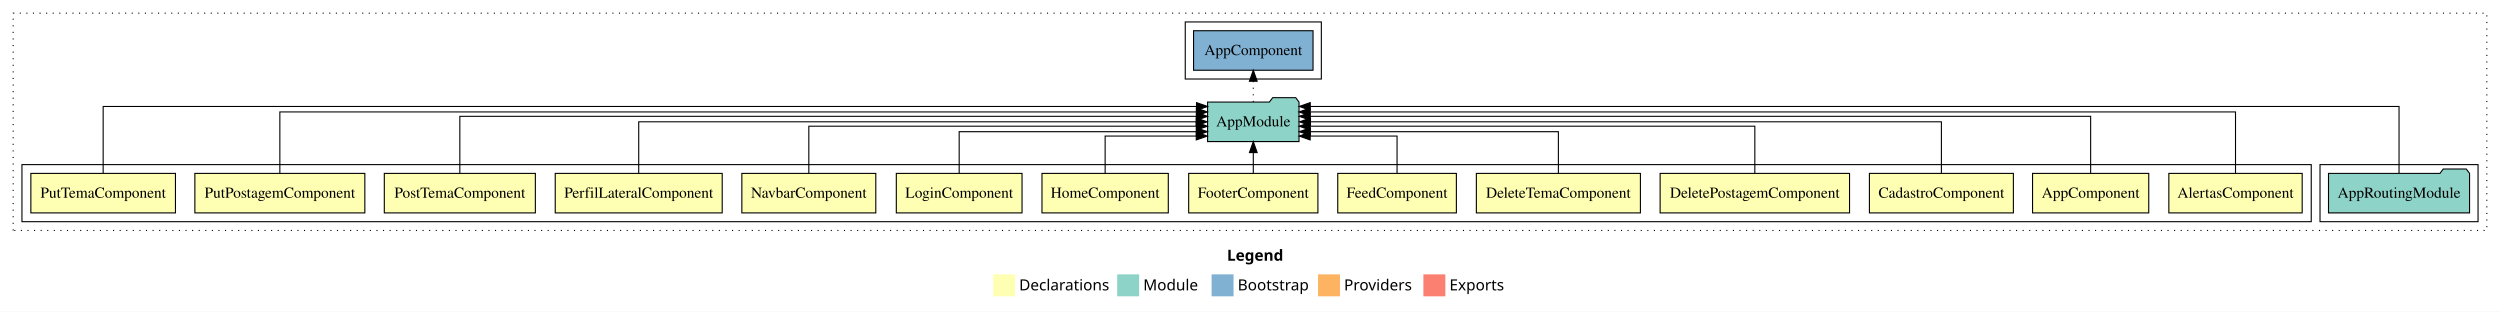
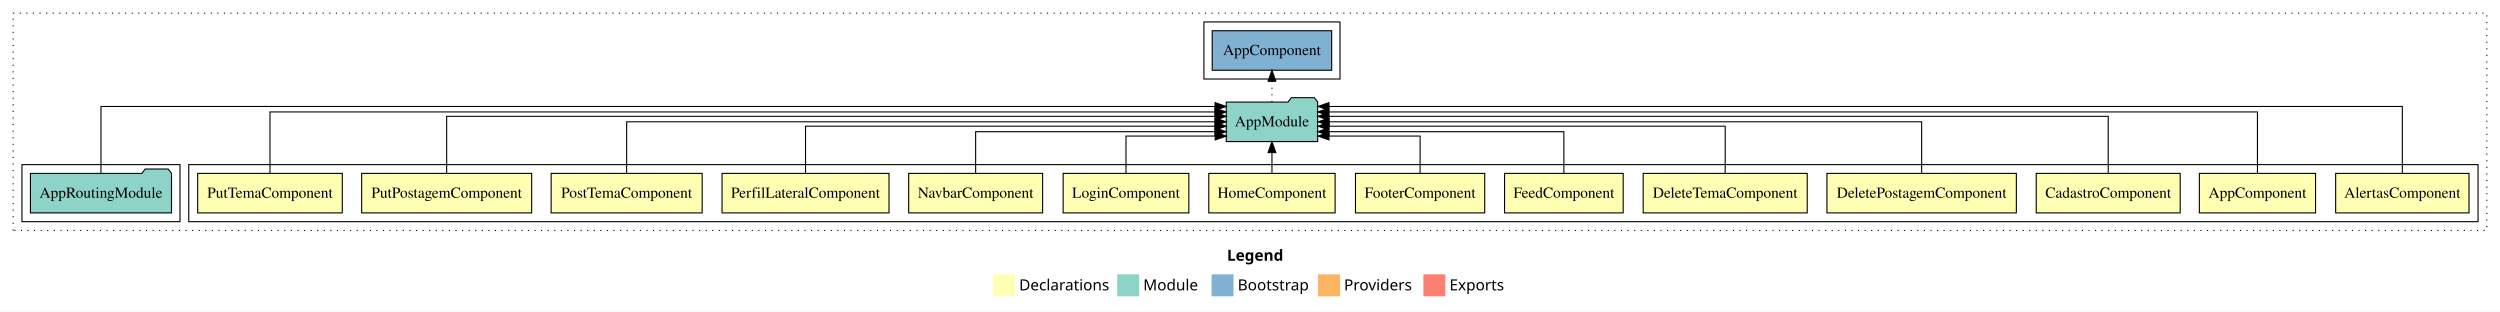
<svg xmlns="http://www.w3.org/2000/svg" width="2278pt" height="284pt" viewBox="0.00 0.00 2278.00 284.00">
  <g id="graph0" class="graph" transform="scale(1 1) rotate(0) translate(4 280)">
    <polygon fill="white" stroke="transparent" points="-4,4 -4,-280 2274,-280 2274,4 -4,4" />
    <text text-anchor="start" x="1114.01" y="-42.4" font-family="sans-serif" font-weight="bold" font-size="14.00">Legend</text>
    <polygon fill="#ffffb3" stroke="transparent" points="901,-10 901,-30 921,-30 921,-10 901,-10" />
    <text text-anchor="start" x="924.63" y="-15.4" font-family="sans-serif" font-size="14.00">  Declarations</text>
    <polygon fill="#8dd3c7" stroke="transparent" points="1014,-10 1014,-30 1034,-30 1034,-10 1014,-10" />
    <text text-anchor="start" x="1037.73" y="-15.4" font-family="sans-serif" font-size="14.00">  Module</text>
    <polygon fill="#80b1d3" stroke="transparent" points="1100,-10 1100,-30 1120,-30 1120,-10 1100,-10" />
    <text text-anchor="start" x="1123.78" y="-15.4" font-family="sans-serif" font-size="14.00">  Bootstrap</text>
    <polygon fill="#fdb462" stroke="transparent" points="1197,-10 1197,-30 1217,-30 1217,-10 1197,-10" />
    <text text-anchor="start" x="1220.67" y="-15.4" font-family="sans-serif" font-size="14.00">  Providers</text>
    <polygon fill="#fb8072" stroke="transparent" points="1293,-10 1293,-30 1313,-30 1313,-10 1293,-10" />
    <text text-anchor="start" x="1316.73" y="-15.4" font-family="sans-serif" font-size="14.00">  Exports</text>
    <g id="clust1" class="cluster">
      <polygon fill="none" stroke="black" stroke-dasharray="1,5" points="8,-70 8,-268 2262,-268 2262,-70 8,-70" />
    </g>
-     <g id="clust17" class="cluster">
-       <polygon fill="none" stroke="black" points="2110,-78 2110,-130 2254,-130 2254,-78 2110,-78" />
-     </g>
    <g id="clust19" class="cluster">
-       <polygon fill="none" stroke="black" points="1076,-208 1076,-260 1200,-260 1200,-208 1076,-208" />
+       <polygon fill="none" stroke="black" points="1093,-208 1093,-260 1217,-260 1217,-208 1093,-208" />
    </g>
    <g id="clust2" class="cluster">
-       <polygon fill="none" stroke="black" points="16,-78 16,-130 2102,-130 2102,-78 16,-78" />
+       <polygon fill="none" stroke="black" points="168,-78 168,-130 2254,-130 2254,-78 168,-78" />
+     </g>
+     <g id="clust17" class="cluster">
+       <polygon fill="none" stroke="black" points="16,-78 16,-130 160,-130 160,-78 16,-78" />
    </g>
    <g id="node1" class="node">
-       <polygon fill="#ffffb3" stroke="black" points="2093.75,-122 1972.25,-122 1972.25,-86 2093.75,-86 2093.75,-122" />
-       <text text-anchor="middle" x="2033" y="-99.8" font-family="Times,serif" font-size="14.00">AlertasComponent</text>
+       <polygon fill="#ffffb3" stroke="black" points="2245.75,-122 2124.25,-122 2124.25,-86 2245.75,-86 2245.75,-122" />
+       <text text-anchor="middle" x="2185" y="-99.8" font-family="Times,serif" font-size="14.00">AlertasComponent</text>
    </g>
    <g id="node15" class="node">
-       <polygon fill="#8dd3c7" stroke="black" points="1179.66,-187 1176.66,-191 1155.66,-191 1152.66,-187 1096.34,-187 1096.34,-151 1179.66,-151 1179.66,-187" />
-       <text text-anchor="middle" x="1138" y="-164.8" font-family="Times,serif" font-size="14.00">AppModule</text>
+       <polygon fill="#8dd3c7" stroke="black" points="1196.66,-187 1193.66,-191 1172.66,-191 1169.66,-187 1113.34,-187 1113.34,-151 1196.66,-151 1196.66,-187" />
+       <text text-anchor="middle" x="1155" y="-164.8" font-family="Times,serif" font-size="14.00">AppModule</text>
    </g>
    <g id="edge1" class="edge">
-       <path fill="none" stroke="black" d="M2033,-122.29C2033,-144.21 2033,-178 2033,-178 2033,-178 1189.67,-178 1189.67,-178" />
-       <polygon fill="black" stroke="black" points="1189.67,-174.5 1179.67,-178 1189.67,-181.5 1189.67,-174.5" />
+       <path fill="none" stroke="black" d="M2185,-122.32C2185,-145.66 2185,-183 2185,-183 2185,-183 1206.97,-183 1206.97,-183" />
+       <polygon fill="black" stroke="black" points="1206.97,-179.5 1196.97,-183 1206.97,-186.5 1206.97,-179.5" />
    </g>
    <g id="node2" class="node">
-       <polygon fill="#ffffb3" stroke="black" points="1953.94,-122 1848.06,-122 1848.06,-86 1953.94,-86 1953.94,-122" />
-       <text text-anchor="middle" x="1901" y="-99.8" font-family="Times,serif" font-size="14.00">AppComponent</text>
+       <polygon fill="#ffffb3" stroke="black" points="2105.94,-122 2000.06,-122 2000.06,-86 2105.94,-86 2105.94,-122" />
+       <text text-anchor="middle" x="2053" y="-99.8" font-family="Times,serif" font-size="14.00">AppComponent</text>
    </g>
    <g id="edge2" class="edge">
-       <path fill="none" stroke="black" d="M1901,-122.03C1901,-142.77 1901,-174 1901,-174 1901,-174 1189.84,-174 1189.84,-174" />
-       <polygon fill="black" stroke="black" points="1189.84,-170.5 1179.84,-174 1189.84,-177.5 1189.84,-170.5" />
+       <path fill="none" stroke="black" d="M2053,-122.29C2053,-144.21 2053,-178 2053,-178 2053,-178 1206.81,-178 1206.81,-178" />
+       <polygon fill="black" stroke="black" points="1206.81,-174.5 1196.81,-178 1206.81,-181.5 1206.81,-174.5" />
    </g>
    <g id="node3" class="node">
-       <polygon fill="#ffffb3" stroke="black" points="1830.59,-122 1699.41,-122 1699.41,-86 1830.59,-86 1830.59,-122" />
-       <text text-anchor="middle" x="1765" y="-99.8" font-family="Times,serif" font-size="14.00">CadastroComponent</text>
+       <polygon fill="#ffffb3" stroke="black" points="1982.59,-122 1851.41,-122 1851.41,-86 1982.59,-86 1982.59,-122" />
+       <text text-anchor="middle" x="1917" y="-99.8" font-family="Times,serif" font-size="14.00">CadastroComponent</text>
    </g>
    <g id="edge3" class="edge">
-       <path fill="none" stroke="black" d="M1765,-122.11C1765,-141.34 1765,-169 1765,-169 1765,-169 1190.11,-169 1190.11,-169" />
-       <polygon fill="black" stroke="black" points="1190.11,-165.5 1180.11,-169 1190.11,-172.5 1190.11,-165.5" />
+       <path fill="none" stroke="black" d="M1917,-122.03C1917,-142.77 1917,-174 1917,-174 1917,-174 1206.78,-174 1206.78,-174" />
+       <polygon fill="black" stroke="black" points="1206.78,-170.5 1196.78,-174 1206.78,-177.5 1206.78,-170.5" />
    </g>
    <g id="node4" class="node">
-       <polygon fill="#ffffb3" stroke="black" points="1681.3,-122 1508.7,-122 1508.7,-86 1681.3,-86 1681.3,-122" />
-       <text text-anchor="middle" x="1595" y="-99.8" font-family="Times,serif" font-size="14.00">DeletePostagemComponent</text>
+       <polygon fill="#ffffb3" stroke="black" points="1833.3,-122 1660.7,-122 1660.7,-86 1833.3,-86 1833.3,-122" />
+       <text text-anchor="middle" x="1747" y="-99.8" font-family="Times,serif" font-size="14.00">DeletePostagemComponent</text>
    </g>
    <g id="edge4" class="edge">
-       <path fill="none" stroke="black" d="M1595,-122.3C1595,-140.27 1595,-165 1595,-165 1595,-165 1189.77,-165 1189.77,-165" />
-       <polygon fill="black" stroke="black" points="1189.77,-161.5 1179.77,-165 1189.77,-168.5 1189.77,-161.5" />
+       <path fill="none" stroke="black" d="M1747,-122.11C1747,-141.34 1747,-169 1747,-169 1747,-169 1207.1,-169 1207.1,-169" />
+       <polygon fill="black" stroke="black" points="1207.1,-165.5 1197.1,-169 1207.1,-172.5 1207.1,-165.5" />
    </g>
    <g id="node5" class="node">
-       <polygon fill="#ffffb3" stroke="black" points="1490.74,-122 1341.26,-122 1341.26,-86 1490.74,-86 1490.74,-122" />
-       <text text-anchor="middle" x="1416" y="-99.8" font-family="Times,serif" font-size="14.00">DeleteTemaComponent</text>
+       <polygon fill="#ffffb3" stroke="black" points="1642.74,-122 1493.26,-122 1493.26,-86 1642.74,-86 1642.74,-122" />
+       <text text-anchor="middle" x="1568" y="-99.8" font-family="Times,serif" font-size="14.00">DeleteTemaComponent</text>
    </g>
    <g id="edge5" class="edge">
-       <path fill="none" stroke="black" d="M1416,-122.03C1416,-138.4 1416,-160 1416,-160 1416,-160 1189.92,-160 1189.92,-160" />
-       <polygon fill="black" stroke="black" points="1189.92,-156.5 1179.92,-160 1189.92,-163.5 1189.92,-156.5" />
+       <path fill="none" stroke="black" d="M1568,-122.3C1568,-140.27 1568,-165 1568,-165 1568,-165 1206.87,-165 1206.87,-165" />
+       <polygon fill="black" stroke="black" points="1206.87,-161.5 1196.87,-165 1206.87,-168.5 1206.87,-161.5" />
    </g>
    <g id="node6" class="node">
-       <polygon fill="#ffffb3" stroke="black" points="1323.05,-122 1214.95,-122 1214.95,-86 1323.05,-86 1323.05,-122" />
-       <text text-anchor="middle" x="1269" y="-99.8" font-family="Times,serif" font-size="14.00">FeedComponent</text>
+       <polygon fill="#ffffb3" stroke="black" points="1475.05,-122 1366.95,-122 1366.95,-86 1475.05,-86 1475.05,-122" />
+       <text text-anchor="middle" x="1421" y="-99.8" font-family="Times,serif" font-size="14.00">FeedComponent</text>
    </g>
    <g id="edge6" class="edge">
-       <path fill="none" stroke="black" d="M1269,-122.19C1269,-137.18 1269,-156 1269,-156 1269,-156 1189.81,-156 1189.81,-156" />
-       <polygon fill="black" stroke="black" points="1189.81,-152.5 1179.81,-156 1189.81,-159.5 1189.81,-152.5" />
+       <path fill="none" stroke="black" d="M1421,-122.03C1421,-138.4 1421,-160 1421,-160 1421,-160 1206.86,-160 1206.86,-160" />
+       <polygon fill="black" stroke="black" points="1206.86,-156.5 1196.86,-160 1206.86,-163.5 1206.86,-156.5" />
    </g>
    <g id="node7" class="node">
-       <polygon fill="#ffffb3" stroke="black" points="1196.88,-122 1079.12,-122 1079.12,-86 1196.88,-86 1196.88,-122" />
-       <text text-anchor="middle" x="1138" y="-99.8" font-family="Times,serif" font-size="14.00">FooterComponent</text>
+       <polygon fill="#ffffb3" stroke="black" points="1348.88,-122 1231.12,-122 1231.12,-86 1348.88,-86 1348.88,-122" />
+       <text text-anchor="middle" x="1290" y="-99.8" font-family="Times,serif" font-size="14.00">FooterComponent</text>
    </g>
    <g id="edge7" class="edge">
-       <path fill="none" stroke="black" d="M1138,-122.11C1138,-122.11 1138,-140.99 1138,-140.99" />
-       <polygon fill="black" stroke="black" points="1134.5,-140.99 1138,-150.99 1141.5,-140.99 1134.5,-140.99" />
+       <path fill="none" stroke="black" d="M1290,-122.19C1290,-137.18 1290,-156 1290,-156 1290,-156 1206.97,-156 1206.97,-156" />
+       <polygon fill="black" stroke="black" points="1206.97,-152.5 1196.97,-156 1206.97,-159.5 1206.97,-152.5" />
    </g>
    <g id="node8" class="node">
-       <polygon fill="#ffffb3" stroke="black" points="1060.55,-122 945.45,-122 945.45,-86 1060.55,-86 1060.55,-122" />
-       <text text-anchor="middle" x="1003" y="-99.8" font-family="Times,serif" font-size="14.00">HomeComponent</text>
+       <polygon fill="#ffffb3" stroke="black" points="1212.55,-122 1097.45,-122 1097.45,-86 1212.55,-86 1212.55,-122" />
+       <text text-anchor="middle" x="1155" y="-99.8" font-family="Times,serif" font-size="14.00">HomeComponent</text>
    </g>
    <g id="edge8" class="edge">
-       <path fill="none" stroke="black" d="M1003,-122.19C1003,-137.18 1003,-156 1003,-156 1003,-156 1086.03,-156 1086.03,-156" />
-       <polygon fill="black" stroke="black" points="1086.03,-159.5 1096.03,-156 1086.03,-152.5 1086.03,-159.5" />
+       <path fill="none" stroke="black" d="M1155,-122.11C1155,-122.11 1155,-140.99 1155,-140.99" />
+       <polygon fill="black" stroke="black" points="1151.5,-140.99 1155,-150.99 1158.5,-140.99 1151.5,-140.99" />
    </g>
    <g id="node9" class="node">
-       <polygon fill="#ffffb3" stroke="black" points="927.28,-122 812.72,-122 812.72,-86 927.28,-86 927.28,-122" />
-       <text text-anchor="middle" x="870" y="-99.8" font-family="Times,serif" font-size="14.00">LoginComponent</text>
+       <polygon fill="#ffffb3" stroke="black" points="1079.28,-122 964.72,-122 964.72,-86 1079.28,-86 1079.28,-122" />
+       <text text-anchor="middle" x="1022" y="-99.8" font-family="Times,serif" font-size="14.00">LoginComponent</text>
    </g>
    <g id="edge9" class="edge">
-       <path fill="none" stroke="black" d="M870,-122.03C870,-138.4 870,-160 870,-160 870,-160 1086.12,-160 1086.12,-160" />
-       <polygon fill="black" stroke="black" points="1086.13,-163.5 1096.12,-160 1086.12,-156.5 1086.13,-163.5" />
+       <path fill="none" stroke="black" d="M1022,-122.19C1022,-137.18 1022,-156 1022,-156 1022,-156 1103.28,-156 1103.28,-156" />
+       <polygon fill="black" stroke="black" points="1103.28,-159.5 1113.28,-156 1103.28,-152.5 1103.28,-159.5" />
    </g>
    <g id="node10" class="node">
-       <polygon fill="#ffffb3" stroke="black" points="794.03,-122 671.97,-122 671.97,-86 794.03,-86 794.03,-122" />
-       <text text-anchor="middle" x="733" y="-99.8" font-family="Times,serif" font-size="14.00">NavbarComponent</text>
+       <polygon fill="#ffffb3" stroke="black" points="946.03,-122 823.97,-122 823.97,-86 946.03,-86 946.03,-122" />
+       <text text-anchor="middle" x="885" y="-99.8" font-family="Times,serif" font-size="14.00">NavbarComponent</text>
    </g>
    <g id="edge10" class="edge">
-       <path fill="none" stroke="black" d="M733,-122.3C733,-140.27 733,-165 733,-165 733,-165 1086.18,-165 1086.18,-165" />
-       <polygon fill="black" stroke="black" points="1086.18,-168.5 1096.18,-165 1086.18,-161.5 1086.18,-168.5" />
+       <path fill="none" stroke="black" d="M885,-122.03C885,-138.4 885,-160 885,-160 885,-160 1103.11,-160 1103.11,-160" />
+       <polygon fill="black" stroke="black" points="1103.11,-163.5 1113.11,-160 1103.11,-156.5 1103.11,-163.5" />
    </g>
    <g id="node11" class="node">
-       <polygon fill="#ffffb3" stroke="black" points="654.07,-122 501.93,-122 501.93,-86 654.07,-86 654.07,-122" />
-       <text text-anchor="middle" x="578" y="-99.8" font-family="Times,serif" font-size="14.00">PerfilLateralComponent</text>
+       <polygon fill="#ffffb3" stroke="black" points="806.07,-122 653.93,-122 653.93,-86 806.07,-86 806.07,-122" />
+       <text text-anchor="middle" x="730" y="-99.8" font-family="Times,serif" font-size="14.00">PerfilLateralComponent</text>
    </g>
    <g id="edge11" class="edge">
-       <path fill="none" stroke="black" d="M578,-122.11C578,-141.34 578,-169 578,-169 578,-169 1085.91,-169 1085.91,-169" />
-       <polygon fill="black" stroke="black" points="1085.91,-172.5 1095.91,-169 1085.91,-165.5 1085.91,-172.5" />
+       <path fill="none" stroke="black" d="M730,-122.3C730,-140.27 730,-165 730,-165 730,-165 1103.09,-165 1103.09,-165" />
+       <polygon fill="black" stroke="black" points="1103.09,-168.5 1113.09,-165 1103.09,-161.5 1103.09,-168.5" />
    </g>
    <g id="node12" class="node">
-       <polygon fill="#ffffb3" stroke="black" points="483.82,-122 346.18,-122 346.18,-86 483.82,-86 483.82,-122" />
-       <text text-anchor="middle" x="415" y="-99.8" font-family="Times,serif" font-size="14.00">PostTemaComponent</text>
+       <polygon fill="#ffffb3" stroke="black" points="635.82,-122 498.18,-122 498.18,-86 635.82,-86 635.82,-122" />
+       <text text-anchor="middle" x="567" y="-99.8" font-family="Times,serif" font-size="14.00">PostTemaComponent</text>
    </g>
    <g id="edge12" class="edge">
-       <path fill="none" stroke="black" d="M415,-122.03C415,-142.77 415,-174 415,-174 415,-174 1086.27,-174 1086.27,-174" />
-       <polygon fill="black" stroke="black" points="1086.27,-177.5 1096.27,-174 1086.27,-170.5 1086.27,-177.5" />
+       <path fill="none" stroke="black" d="M567,-122.11C567,-141.34 567,-169 567,-169 567,-169 1103.18,-169 1103.18,-169" />
+       <polygon fill="black" stroke="black" points="1103.18,-172.5 1113.18,-169 1103.18,-165.5 1103.18,-172.5" />
    </g>
    <g id="node13" class="node">
-       <polygon fill="#ffffb3" stroke="black" points="328.44,-122 173.56,-122 173.56,-86 328.44,-86 328.44,-122" />
-       <text text-anchor="middle" x="251" y="-99.8" font-family="Times,serif" font-size="14.00">PutPostagemComponent</text>
+       <polygon fill="#ffffb3" stroke="black" points="480.44,-122 325.56,-122 325.56,-86 480.44,-86 480.44,-122" />
+       <text text-anchor="middle" x="403" y="-99.8" font-family="Times,serif" font-size="14.00">PutPostagemComponent</text>
    </g>
    <g id="edge13" class="edge">
-       <path fill="none" stroke="black" d="M251,-122.29C251,-144.21 251,-178 251,-178 251,-178 1086.11,-178 1086.11,-178" />
-       <polygon fill="black" stroke="black" points="1086.11,-181.5 1096.11,-178 1086.11,-174.5 1086.11,-181.5" />
+       <path fill="none" stroke="black" d="M403,-122.03C403,-142.77 403,-174 403,-174 403,-174 1103.23,-174 1103.23,-174" />
+       <polygon fill="black" stroke="black" points="1103.23,-177.5 1113.23,-174 1103.23,-170.5 1103.23,-177.5" />
    </g>
    <g id="node14" class="node">
-       <polygon fill="#ffffb3" stroke="black" points="155.88,-122 24.12,-122 24.12,-86 155.88,-86 155.88,-122" />
-       <text text-anchor="middle" x="90" y="-99.8" font-family="Times,serif" font-size="14.00">PutTemaComponent</text>
+       <polygon fill="#ffffb3" stroke="black" points="307.88,-122 176.12,-122 176.12,-86 307.88,-86 307.88,-122" />
+       <text text-anchor="middle" x="242" y="-99.8" font-family="Times,serif" font-size="14.00">PutTemaComponent</text>
    </g>
    <g id="edge14" class="edge">
-       <path fill="none" stroke="black" d="M90,-122.32C90,-145.66 90,-183 90,-183 90,-183 1086.27,-183 1086.27,-183" />
-       <polygon fill="black" stroke="black" points="1086.27,-186.5 1096.27,-183 1086.27,-179.5 1086.27,-186.5" />
+       <path fill="none" stroke="black" d="M242,-122.29C242,-144.21 242,-178 242,-178 242,-178 1103.1,-178 1103.1,-178" />
+       <polygon fill="black" stroke="black" points="1103.1,-181.5 1113.1,-178 1103.1,-174.5 1103.1,-181.5" />
    </g>
    <g id="node17" class="node">
-       <polygon fill="#80b1d3" stroke="black" points="1192.44,-252 1083.56,-252 1083.56,-216 1192.44,-216 1192.44,-252" />
-       <text text-anchor="middle" x="1138" y="-229.8" font-family="Times,serif" font-size="14.00">AppComponent </text>
+       <polygon fill="#80b1d3" stroke="black" points="1209.44,-252 1100.56,-252 1100.56,-216 1209.44,-216 1209.44,-252" />
+       <text text-anchor="middle" x="1155" y="-229.8" font-family="Times,serif" font-size="14.00">AppComponent </text>
    </g>
    <g id="edge16" class="edge">
-       <path fill="none" stroke="black" stroke-dasharray="1,5" d="M1138,-187.11C1138,-187.11 1138,-205.99 1138,-205.99" />
-       <polygon fill="black" stroke="black" points="1134.5,-205.99 1138,-215.99 1141.5,-205.99 1134.5,-205.99" />
+       <path fill="none" stroke="black" stroke-dasharray="1,5" d="M1155,-187.11C1155,-187.11 1155,-205.99 1155,-205.99" />
+       <polygon fill="black" stroke="black" points="1151.5,-205.99 1155,-215.99 1158.5,-205.99 1151.5,-205.99" />
    </g>
    <g id="node16" class="node">
-       <polygon fill="#8dd3c7" stroke="black" points="2246.27,-122 2243.27,-126 2222.27,-126 2219.27,-122 2117.73,-122 2117.73,-86 2246.27,-86 2246.27,-122" />
-       <text text-anchor="middle" x="2182" y="-99.8" font-family="Times,serif" font-size="14.00">AppRoutingModule</text>
+       <polygon fill="#8dd3c7" stroke="black" points="152.27,-122 149.27,-126 128.27,-126 125.27,-122 23.73,-122 23.73,-86 152.27,-86 152.27,-122" />
+       <text text-anchor="middle" x="88" y="-99.8" font-family="Times,serif" font-size="14.00">AppRoutingModule</text>
    </g>
    <g id="edge15" class="edge">
-       <path fill="none" stroke="black" d="M2182,-122.32C2182,-145.66 2182,-183 2182,-183 2182,-183 1189.89,-183 1189.89,-183" />
-       <polygon fill="black" stroke="black" points="1189.89,-179.5 1179.89,-183 1189.89,-186.5 1189.89,-179.5" />
+       <path fill="none" stroke="black" d="M88,-122.32C88,-145.66 88,-183 88,-183 88,-183 1103.17,-183 1103.17,-183" />
+       <polygon fill="black" stroke="black" points="1103.17,-186.5 1113.17,-183 1103.17,-179.5 1103.17,-186.5" />
    </g>
  </g>
</svg>
